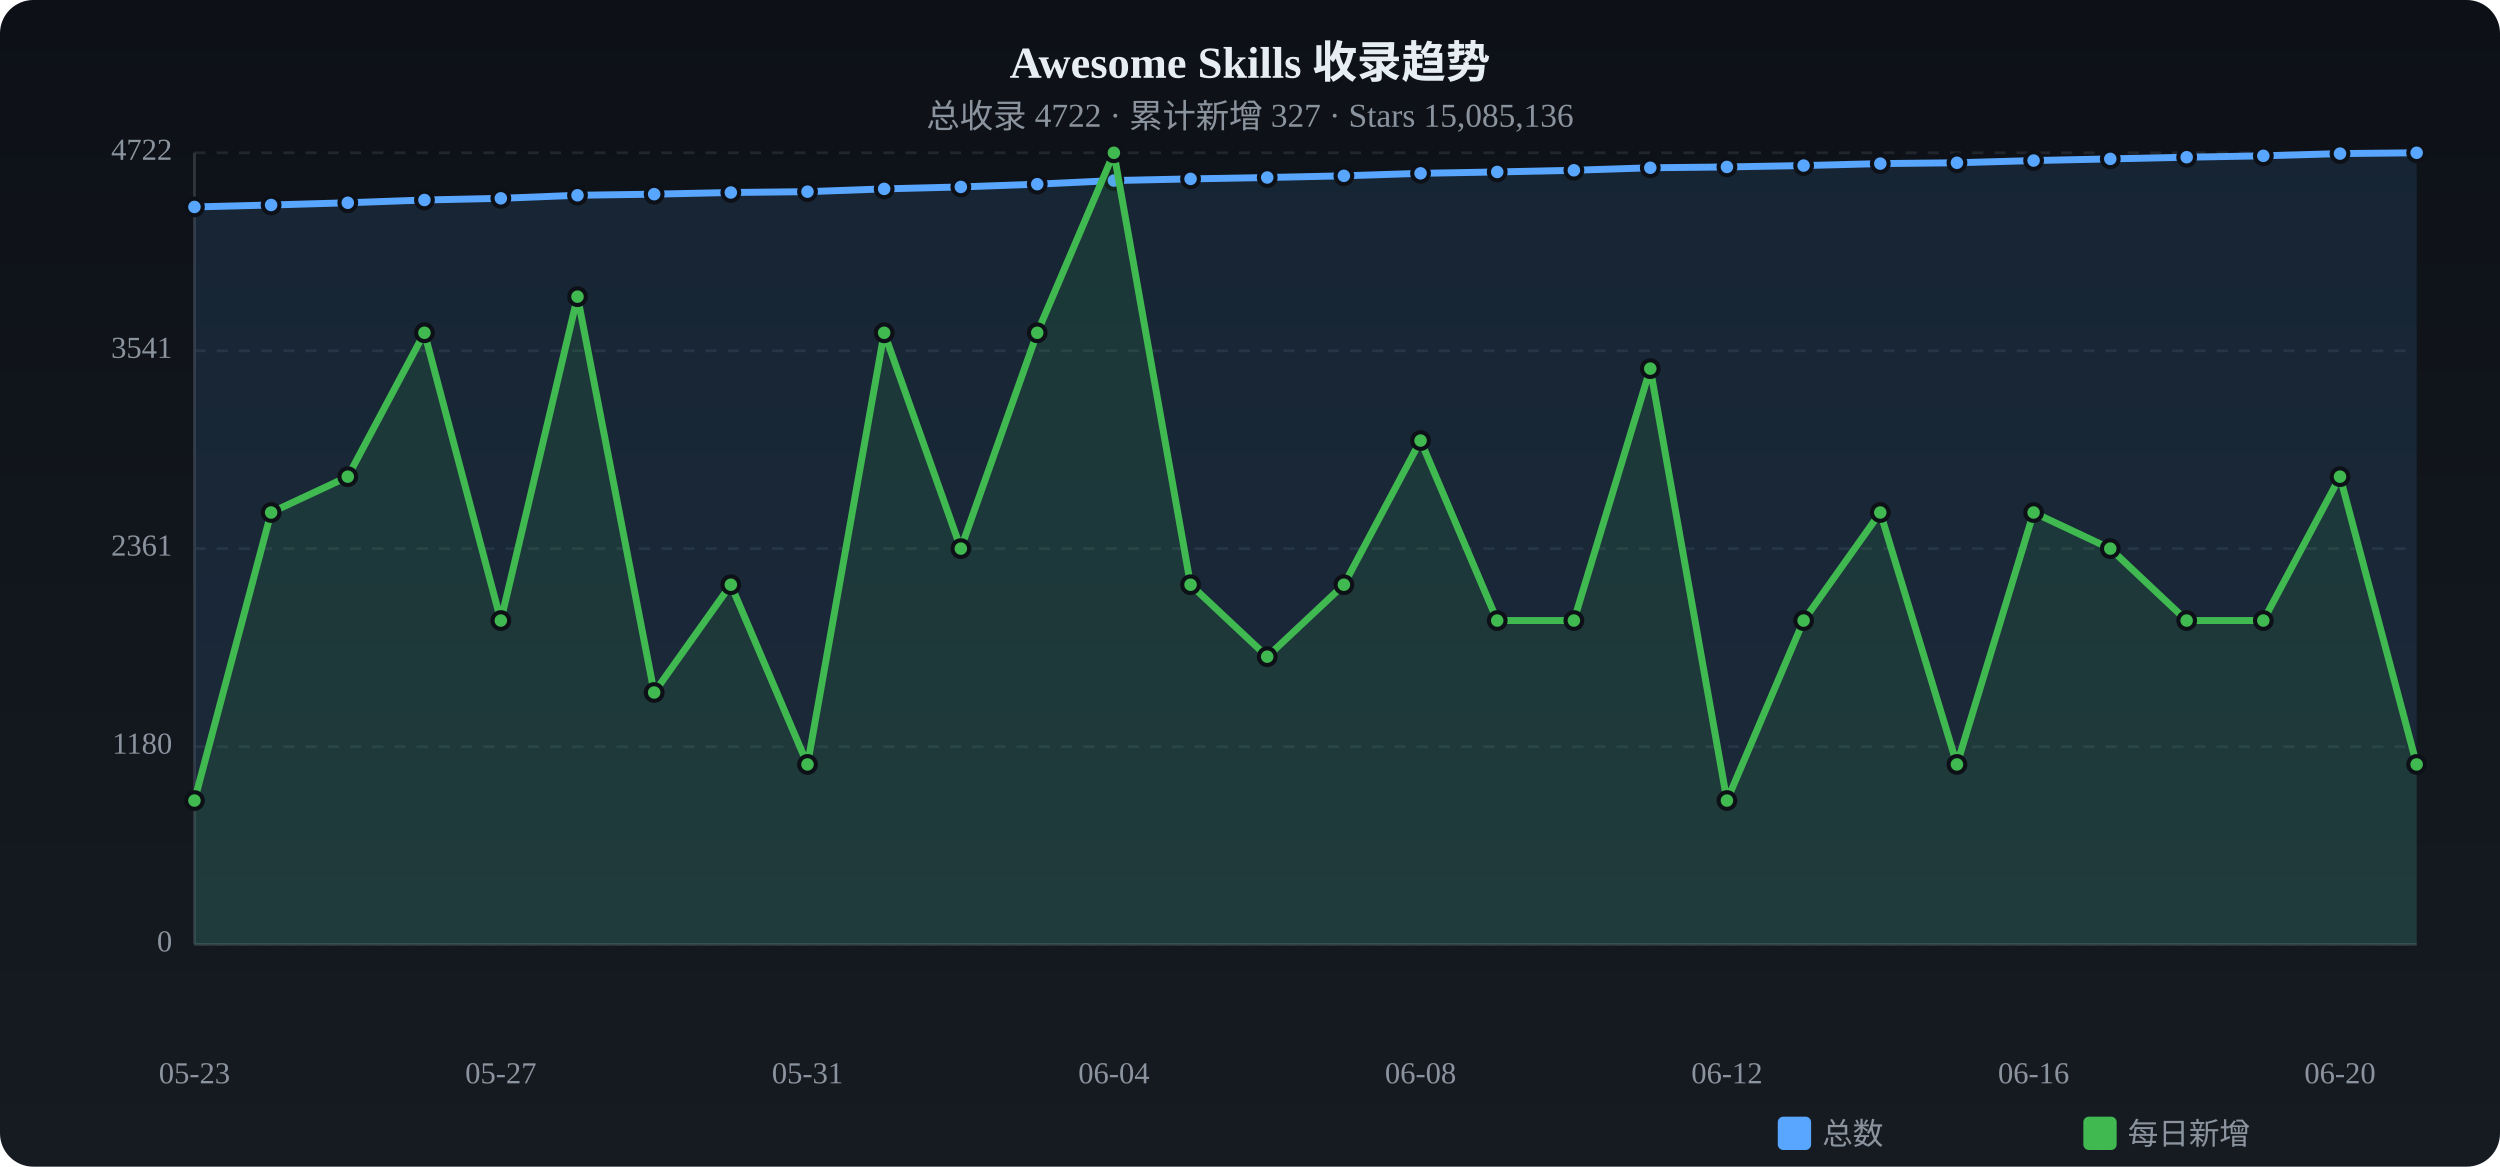
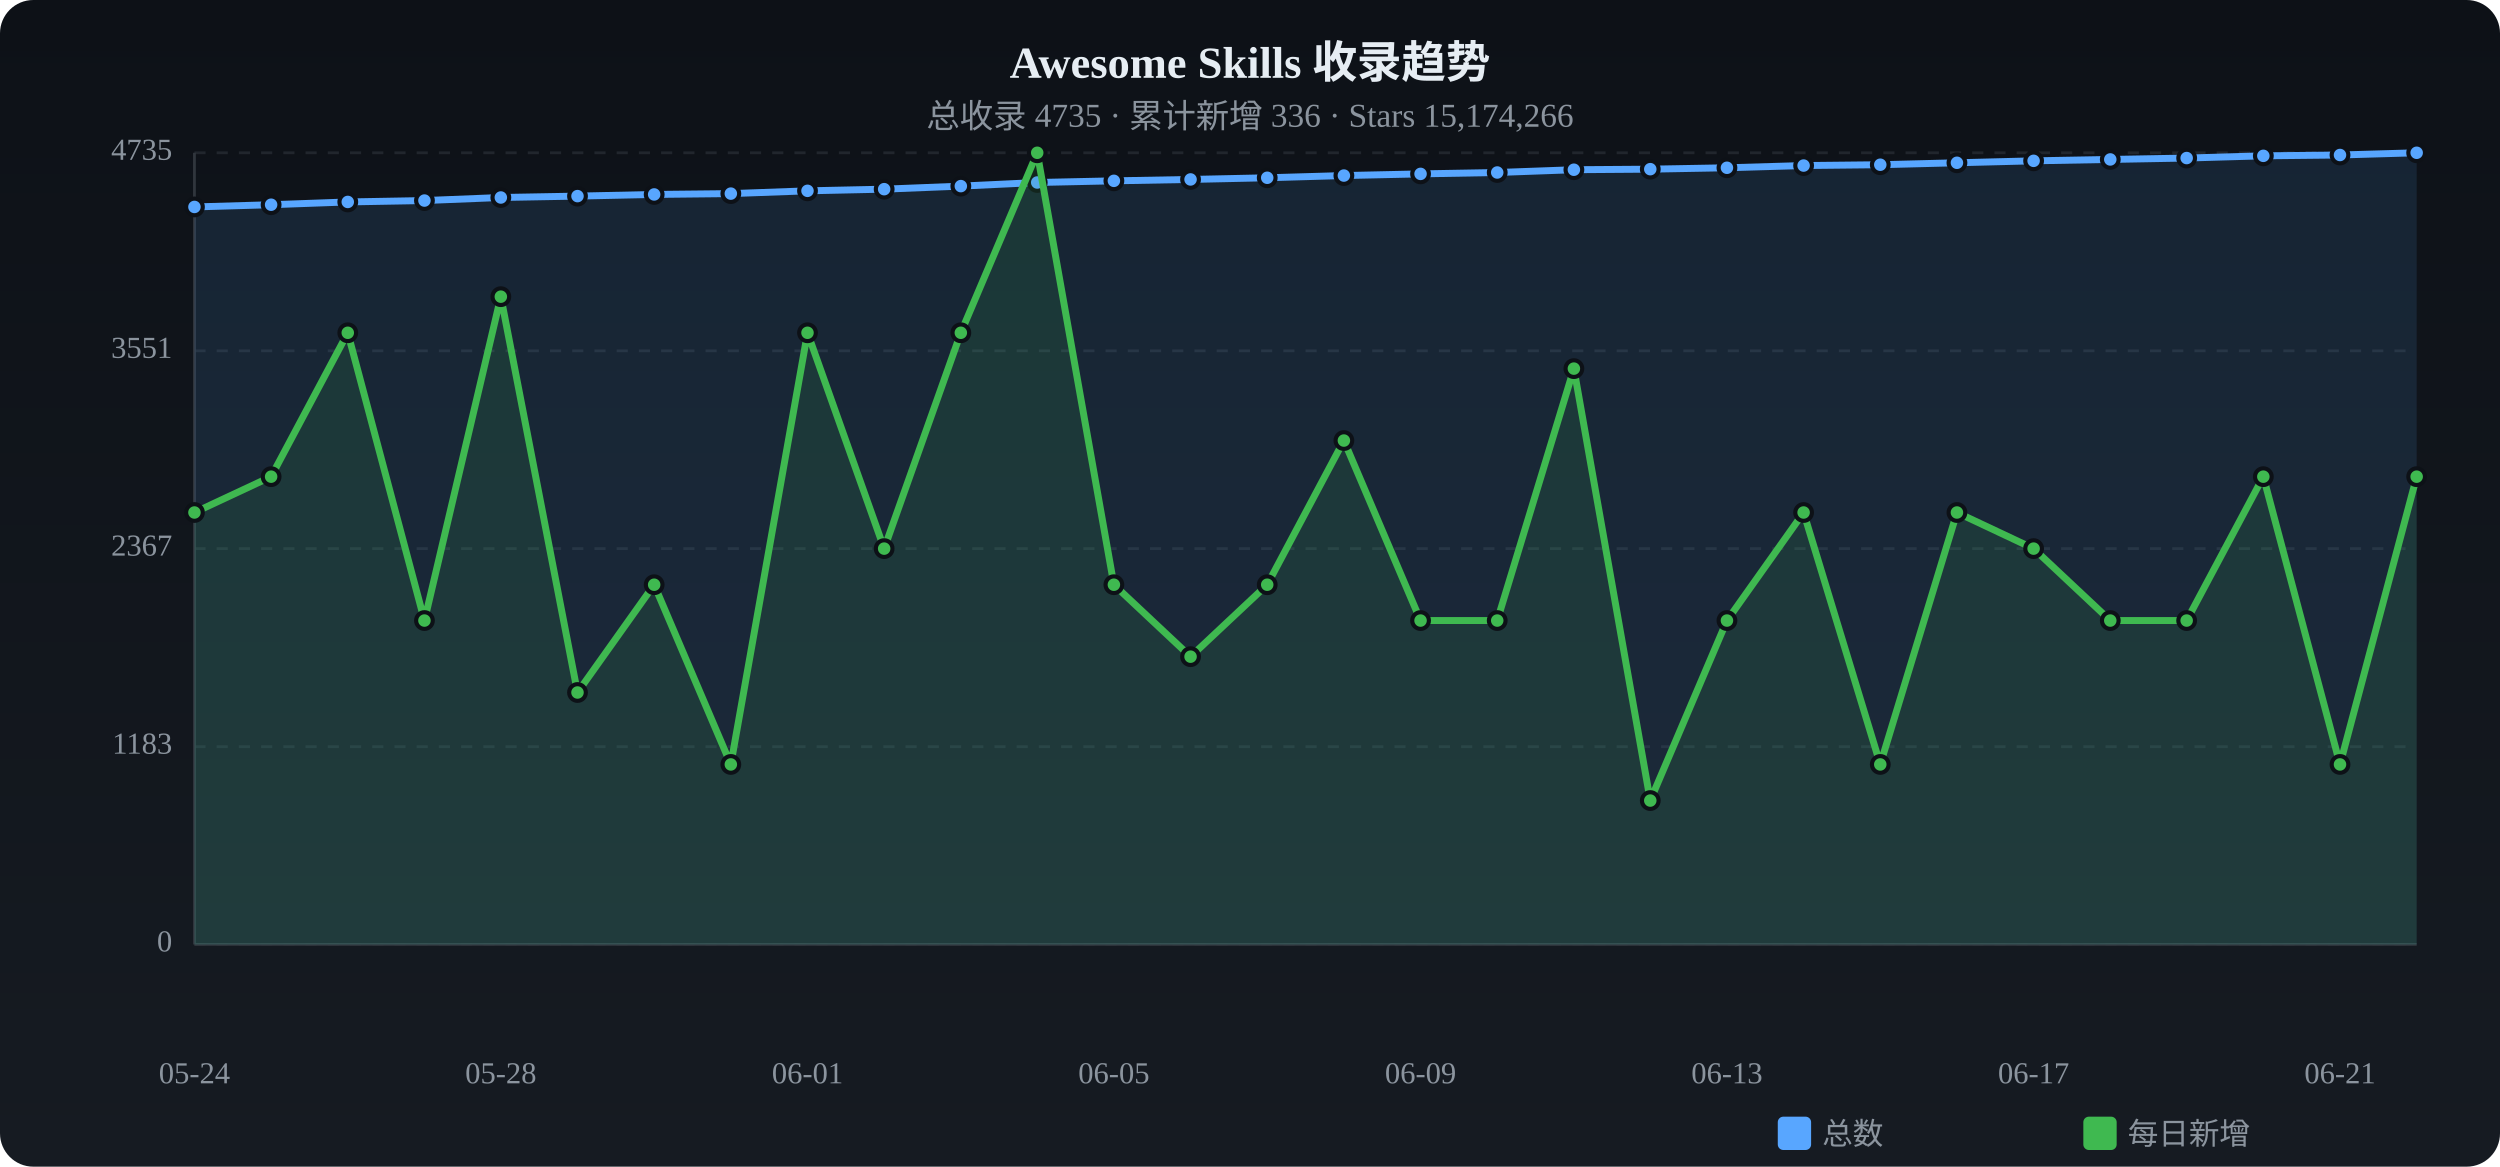
<svg xmlns="http://www.w3.org/2000/svg" viewBox="0 0 900 420" width="900" height="420">
  <defs>
    <linearGradient id="tbg" x1="0%" y1="0%" x2="0%" y2="100%">
      <stop offset="0%" stop-color="#0d1117" />
      <stop offset="100%" stop-color="#161b22" />
    </linearGradient>
  </defs>
  <rect width="900" height="420" rx="12" fill="url(#tbg)" />
  <text x="450.0" y="28" text-anchor="middle" fill="#e6edf3" font-size="16" font-weight="bold">Awesome Skills 收录趋势</text>
-   <text x="450.0" y="46" text-anchor="middle" fill="#8b949e" font-size="12">总收录 4722 · 累计新增 327 · Stars 15,085,136</text>
+   <text x="450.0" y="46" text-anchor="middle" fill="#8b949e" font-size="12">总收录 4735 · 累计新增 336 · Stars 15,174,266</text>
  <text x="62" y="340.0" text-anchor="end" fill="#8b949e" font-size="11" dominant-baseline="middle">0</text>
  <line x1="70" y1="340.0" x2="870" y2="340.0" stroke="#21262d" stroke-dasharray="4 4" />
-   <text x="62" y="268.8" text-anchor="end" fill="#8b949e" font-size="11" dominant-baseline="middle">1180</text>
+   <text x="62" y="268.8" text-anchor="end" fill="#8b949e" font-size="11" dominant-baseline="middle">1183</text>
  <line x1="70" y1="268.8" x2="870" y2="268.8" stroke="#21262d" stroke-dasharray="4 4" />
-   <text x="62" y="197.5" text-anchor="end" fill="#8b949e" font-size="11" dominant-baseline="middle">2361</text>
+   <text x="62" y="197.5" text-anchor="end" fill="#8b949e" font-size="11" dominant-baseline="middle">2367</text>
  <line x1="70" y1="197.5" x2="870" y2="197.5" stroke="#21262d" stroke-dasharray="4 4" />
-   <text x="62" y="126.3" text-anchor="end" fill="#8b949e" font-size="11" dominant-baseline="middle">3541</text>
+   <text x="62" y="126.3" text-anchor="end" fill="#8b949e" font-size="11" dominant-baseline="middle">3551</text>
  <line x1="70" y1="126.3" x2="870" y2="126.3" stroke="#21262d" stroke-dasharray="4 4" />
-   <text x="62" y="55.0" text-anchor="end" fill="#8b949e" font-size="11" dominant-baseline="middle">4722</text>
+   <text x="62" y="55.0" text-anchor="end" fill="#8b949e" font-size="11" dominant-baseline="middle">4735</text>
  <line x1="70" y1="55.0" x2="870" y2="55.0" stroke="#21262d" stroke-dasharray="4 4" />
  <line x1="70" y1="55" x2="70" y2="340" stroke="#30363d" />
  <line x1="70" y1="340" x2="870" y2="340" stroke="#30363d" />
-   <path d="M70.0,74.5 L97.6,73.8 L125.2,73.0 L152.8,72.0 L180.3,71.4 L207.9,70.3 L235.5,69.9 L263.1,69.3 L290.7,69.0 L318.3,68.0 L345.9,67.3 L373.4,66.3 L401.0,65.0 L428.6,64.4 L456.2,63.9 L483.8,63.3 L511.4,62.4 L539.0,61.9 L566.6,61.3 L594.1,60.4 L621.7,60.1 L649.3,59.6 L676.9,58.9 L704.5,58.6 L732.1,57.8 L759.7,57.2 L787.2,56.6 L814.8,56.1 L842.4,55.3 L870.0,55.0 L870.0,340 L70.0,340 Z" fill="#58a6ff" opacity="0.12" />
-   <polyline points="70.0,74.5 97.6,73.8 125.2,73.0 152.8,72.0 180.3,71.4 207.9,70.3 235.5,69.9 263.1,69.3 290.7,69.0 318.3,68.0 345.9,67.3 373.4,66.3 401.0,65.0 428.6,64.4 456.2,63.9 483.8,63.3 511.4,62.4 539.0,61.9 566.6,61.3 594.1,60.4 621.7,60.1 649.3,59.6 676.9,58.9 704.5,58.6 732.1,57.8 759.7,57.2 787.2,56.6 814.8,56.1 842.4,55.3 870.0,55.0" fill="none" stroke="#58a6ff" stroke-width="2.5" stroke-linecap="round" stroke-linejoin="round" />
+   <path d="M70.0,74.5 L97.6,73.7 L125.2,72.7 L152.8,72.2 L180.3,71.1 L207.9,70.6 L235.5,70.0 L263.1,69.7 L290.7,68.7 L318.3,68.1 L345.9,67.0 L373.4,65.7 L401.0,65.1 L428.6,64.6 L456.2,64.0 L483.8,63.2 L511.4,62.6 L539.0,62.1 L566.6,61.1 L594.1,60.9 L621.7,60.4 L649.3,59.6 L676.9,59.3 L704.5,58.6 L732.1,57.9 L759.7,57.4 L787.2,56.9 L814.8,56.1 L842.4,55.8 L870.0,55.0 L870.0,340 L70.0,340 Z" fill="#58a6ff" opacity="0.12" />
+   <polyline points="70.0,74.5 97.6,73.7 125.2,72.7 152.8,72.2 180.3,71.1 207.9,70.6 235.5,70.0 263.1,69.7 290.7,68.7 318.3,68.1 345.9,67.0 373.4,65.7 401.0,65.1 428.6,64.6 456.2,64.0 483.8,63.2 511.4,62.6 539.0,62.1 566.6,61.1 594.1,60.9 621.7,60.4 649.3,59.6 676.9,59.3 704.5,58.6 732.1,57.9 759.7,57.4 787.2,56.9 814.8,56.1 842.4,55.8 870.0,55.0" fill="none" stroke="#58a6ff" stroke-width="2.5" stroke-linecap="round" stroke-linejoin="round" />
  <circle cx="70.0" cy="74.5" r="3" fill="#58a6ff" stroke="#0d1117" stroke-width="1.5" />
-   <circle cx="97.6" cy="73.8" r="3" fill="#58a6ff" stroke="#0d1117" stroke-width="1.5" />
-   <circle cx="125.2" cy="73.0" r="3" fill="#58a6ff" stroke="#0d1117" stroke-width="1.5" />
-   <circle cx="152.8" cy="72.0" r="3" fill="#58a6ff" stroke="#0d1117" stroke-width="1.5" />
-   <circle cx="180.3" cy="71.4" r="3" fill="#58a6ff" stroke="#0d1117" stroke-width="1.5" />
-   <circle cx="207.9" cy="70.3" r="3" fill="#58a6ff" stroke="#0d1117" stroke-width="1.5" />
-   <circle cx="235.5" cy="69.9" r="3" fill="#58a6ff" stroke="#0d1117" stroke-width="1.5" />
-   <circle cx="263.1" cy="69.3" r="3" fill="#58a6ff" stroke="#0d1117" stroke-width="1.5" />
-   <circle cx="290.7" cy="69.0" r="3" fill="#58a6ff" stroke="#0d1117" stroke-width="1.5" />
-   <circle cx="318.3" cy="68.0" r="3" fill="#58a6ff" stroke="#0d1117" stroke-width="1.5" />
-   <circle cx="345.9" cy="67.3" r="3" fill="#58a6ff" stroke="#0d1117" stroke-width="1.5" />
-   <circle cx="373.4" cy="66.3" r="3" fill="#58a6ff" stroke="#0d1117" stroke-width="1.5" />
-   <circle cx="401.0" cy="65.0" r="3" fill="#58a6ff" stroke="#0d1117" stroke-width="1.5" />
-   <circle cx="428.6" cy="64.4" r="3" fill="#58a6ff" stroke="#0d1117" stroke-width="1.5" />
-   <circle cx="456.2" cy="63.9" r="3" fill="#58a6ff" stroke="#0d1117" stroke-width="1.5" />
-   <circle cx="483.8" cy="63.3" r="3" fill="#58a6ff" stroke="#0d1117" stroke-width="1.5" />
-   <circle cx="511.4" cy="62.4" r="3" fill="#58a6ff" stroke="#0d1117" stroke-width="1.5" />
-   <circle cx="539.0" cy="61.9" r="3" fill="#58a6ff" stroke="#0d1117" stroke-width="1.5" />
-   <circle cx="566.6" cy="61.3" r="3" fill="#58a6ff" stroke="#0d1117" stroke-width="1.5" />
-   <circle cx="594.1" cy="60.4" r="3" fill="#58a6ff" stroke="#0d1117" stroke-width="1.5" />
-   <circle cx="621.7" cy="60.1" r="3" fill="#58a6ff" stroke="#0d1117" stroke-width="1.5" />
+   <circle cx="97.6" cy="73.7" r="3" fill="#58a6ff" stroke="#0d1117" stroke-width="1.5" />
+   <circle cx="125.2" cy="72.7" r="3" fill="#58a6ff" stroke="#0d1117" stroke-width="1.5" />
+   <circle cx="152.8" cy="72.2" r="3" fill="#58a6ff" stroke="#0d1117" stroke-width="1.5" />
+   <circle cx="180.3" cy="71.1" r="3" fill="#58a6ff" stroke="#0d1117" stroke-width="1.5" />
+   <circle cx="207.9" cy="70.6" r="3" fill="#58a6ff" stroke="#0d1117" stroke-width="1.5" />
+   <circle cx="235.5" cy="70.0" r="3" fill="#58a6ff" stroke="#0d1117" stroke-width="1.5" />
+   <circle cx="263.1" cy="69.7" r="3" fill="#58a6ff" stroke="#0d1117" stroke-width="1.5" />
+   <circle cx="290.7" cy="68.7" r="3" fill="#58a6ff" stroke="#0d1117" stroke-width="1.5" />
+   <circle cx="318.3" cy="68.1" r="3" fill="#58a6ff" stroke="#0d1117" stroke-width="1.5" />
+   <circle cx="345.9" cy="67.0" r="3" fill="#58a6ff" stroke="#0d1117" stroke-width="1.5" />
+   <circle cx="373.4" cy="65.7" r="3" fill="#58a6ff" stroke="#0d1117" stroke-width="1.5" />
+   <circle cx="401.0" cy="65.1" r="3" fill="#58a6ff" stroke="#0d1117" stroke-width="1.5" />
+   <circle cx="428.6" cy="64.6" r="3" fill="#58a6ff" stroke="#0d1117" stroke-width="1.5" />
+   <circle cx="456.2" cy="64.0" r="3" fill="#58a6ff" stroke="#0d1117" stroke-width="1.5" />
+   <circle cx="483.8" cy="63.2" r="3" fill="#58a6ff" stroke="#0d1117" stroke-width="1.5" />
+   <circle cx="511.4" cy="62.6" r="3" fill="#58a6ff" stroke="#0d1117" stroke-width="1.5" />
+   <circle cx="539.0" cy="62.1" r="3" fill="#58a6ff" stroke="#0d1117" stroke-width="1.5" />
+   <circle cx="566.6" cy="61.1" r="3" fill="#58a6ff" stroke="#0d1117" stroke-width="1.5" />
+   <circle cx="594.1" cy="60.9" r="3" fill="#58a6ff" stroke="#0d1117" stroke-width="1.5" />
+   <circle cx="621.7" cy="60.4" r="3" fill="#58a6ff" stroke="#0d1117" stroke-width="1.5" />
  <circle cx="649.3" cy="59.6" r="3" fill="#58a6ff" stroke="#0d1117" stroke-width="1.5" />
-   <circle cx="676.9" cy="58.9" r="3" fill="#58a6ff" stroke="#0d1117" stroke-width="1.5" />
+   <circle cx="676.9" cy="59.3" r="3" fill="#58a6ff" stroke="#0d1117" stroke-width="1.5" />
  <circle cx="704.5" cy="58.6" r="3" fill="#58a6ff" stroke="#0d1117" stroke-width="1.5" />
-   <circle cx="732.1" cy="57.8" r="3" fill="#58a6ff" stroke="#0d1117" stroke-width="1.5" />
-   <circle cx="759.7" cy="57.2" r="3" fill="#58a6ff" stroke="#0d1117" stroke-width="1.5" />
-   <circle cx="787.2" cy="56.6" r="3" fill="#58a6ff" stroke="#0d1117" stroke-width="1.5" />
+   <circle cx="732.1" cy="57.9" r="3" fill="#58a6ff" stroke="#0d1117" stroke-width="1.5" />
+   <circle cx="759.7" cy="57.4" r="3" fill="#58a6ff" stroke="#0d1117" stroke-width="1.5" />
+   <circle cx="787.2" cy="56.9" r="3" fill="#58a6ff" stroke="#0d1117" stroke-width="1.5" />
  <circle cx="814.8" cy="56.1" r="3" fill="#58a6ff" stroke="#0d1117" stroke-width="1.5" />
-   <circle cx="842.4" cy="55.3" r="3" fill="#58a6ff" stroke="#0d1117" stroke-width="1.5" />
+   <circle cx="842.4" cy="55.8" r="3" fill="#58a6ff" stroke="#0d1117" stroke-width="1.5" />
  <circle cx="870.0" cy="55.0" r="3" fill="#58a6ff" stroke="#0d1117" stroke-width="1.5" />
-   <path d="M70.0,288.2 L97.6,184.5 L125.2,171.6 L152.8,119.8 L180.3,223.4 L207.9,106.8 L235.5,249.3 L263.1,210.5 L290.7,275.2 L318.3,119.8 L345.9,197.5 L373.4,119.8 L401.0,55.0 L428.6,210.5 L456.2,236.4 L483.8,210.5 L511.4,158.6 L539.0,223.4 L566.6,223.4 L594.1,132.7 L621.7,288.2 L649.3,223.4 L676.9,184.5 L704.5,275.2 L732.1,184.5 L759.7,197.5 L787.2,223.4 L814.8,223.4 L842.4,171.6 L870.0,275.2 L870.0,340 L70.0,340 Z" fill="#3fb950" opacity="0.12" />
-   <polyline points="70.0,288.2 97.6,184.5 125.2,171.6 152.8,119.8 180.3,223.4 207.9,106.8 235.5,249.3 263.1,210.5 290.7,275.2 318.3,119.8 345.9,197.5 373.4,119.8 401.0,55.0 428.6,210.5 456.2,236.4 483.8,210.5 511.4,158.6 539.0,223.4 566.6,223.4 594.1,132.7 621.7,288.2 649.3,223.4 676.9,184.5 704.5,275.2 732.1,184.5 759.7,197.5 787.2,223.4 814.8,223.4 842.4,171.6 870.0,275.2" fill="none" stroke="#3fb950" stroke-width="2.5" stroke-linecap="round" stroke-linejoin="round" />
-   <circle cx="70.0" cy="288.2" r="3" fill="#3fb950" stroke="#0d1117" stroke-width="1.5" />
-   <circle cx="97.6" cy="184.5" r="3" fill="#3fb950" stroke="#0d1117" stroke-width="1.5" />
-   <circle cx="125.2" cy="171.6" r="3" fill="#3fb950" stroke="#0d1117" stroke-width="1.5" />
-   <circle cx="152.8" cy="119.8" r="3" fill="#3fb950" stroke="#0d1117" stroke-width="1.5" />
-   <circle cx="180.3" cy="223.4" r="3" fill="#3fb950" stroke="#0d1117" stroke-width="1.5" />
-   <circle cx="207.9" cy="106.8" r="3" fill="#3fb950" stroke="#0d1117" stroke-width="1.5" />
-   <circle cx="235.5" cy="249.3" r="3" fill="#3fb950" stroke="#0d1117" stroke-width="1.5" />
-   <circle cx="263.1" cy="210.5" r="3" fill="#3fb950" stroke="#0d1117" stroke-width="1.5" />
-   <circle cx="290.7" cy="275.2" r="3" fill="#3fb950" stroke="#0d1117" stroke-width="1.5" />
-   <circle cx="318.3" cy="119.8" r="3" fill="#3fb950" stroke="#0d1117" stroke-width="1.5" />
-   <circle cx="345.9" cy="197.5" r="3" fill="#3fb950" stroke="#0d1117" stroke-width="1.5" />
-   <circle cx="373.4" cy="119.8" r="3" fill="#3fb950" stroke="#0d1117" stroke-width="1.5" />
-   <circle cx="401.0" cy="55.0" r="3" fill="#3fb950" stroke="#0d1117" stroke-width="1.5" />
-   <circle cx="428.6" cy="210.5" r="3" fill="#3fb950" stroke="#0d1117" stroke-width="1.5" />
-   <circle cx="456.2" cy="236.4" r="3" fill="#3fb950" stroke="#0d1117" stroke-width="1.5" />
-   <circle cx="483.8" cy="210.5" r="3" fill="#3fb950" stroke="#0d1117" stroke-width="1.5" />
-   <circle cx="511.4" cy="158.6" r="3" fill="#3fb950" stroke="#0d1117" stroke-width="1.5" />
+   <path d="M70.0,184.5 L97.6,171.6 L125.2,119.8 L152.8,223.4 L180.3,106.8 L207.9,249.3 L235.5,210.5 L263.1,275.2 L290.7,119.8 L318.3,197.5 L345.9,119.8 L373.4,55.0 L401.0,210.5 L428.6,236.4 L456.2,210.5 L483.8,158.6 L511.4,223.4 L539.0,223.4 L566.6,132.7 L594.1,288.2 L621.7,223.4 L649.3,184.5 L676.9,275.2 L704.5,184.5 L732.1,197.5 L759.7,223.4 L787.2,223.4 L814.8,171.6 L842.4,275.2 L870.0,171.6 L870.0,340 L70.0,340 Z" fill="#3fb950" opacity="0.12" />
+   <polyline points="70.0,184.5 97.6,171.6 125.2,119.8 152.8,223.4 180.3,106.8 207.9,249.3 235.5,210.5 263.1,275.2 290.7,119.8 318.3,197.5 345.9,119.8 373.4,55.0 401.0,210.5 428.6,236.4 456.2,210.5 483.8,158.6 511.4,223.4 539.0,223.4 566.6,132.7 594.1,288.2 621.7,223.4 649.3,184.5 676.9,275.2 704.5,184.5 732.1,197.5 759.7,223.4 787.2,223.4 814.8,171.6 842.4,275.2 870.0,171.6" fill="none" stroke="#3fb950" stroke-width="2.5" stroke-linecap="round" stroke-linejoin="round" />
+   <circle cx="70.0" cy="184.5" r="3" fill="#3fb950" stroke="#0d1117" stroke-width="1.5" />
+   <circle cx="97.6" cy="171.6" r="3" fill="#3fb950" stroke="#0d1117" stroke-width="1.5" />
+   <circle cx="125.2" cy="119.8" r="3" fill="#3fb950" stroke="#0d1117" stroke-width="1.5" />
+   <circle cx="152.8" cy="223.4" r="3" fill="#3fb950" stroke="#0d1117" stroke-width="1.5" />
+   <circle cx="180.3" cy="106.8" r="3" fill="#3fb950" stroke="#0d1117" stroke-width="1.5" />
+   <circle cx="207.9" cy="249.3" r="3" fill="#3fb950" stroke="#0d1117" stroke-width="1.5" />
+   <circle cx="235.5" cy="210.5" r="3" fill="#3fb950" stroke="#0d1117" stroke-width="1.5" />
+   <circle cx="263.1" cy="275.2" r="3" fill="#3fb950" stroke="#0d1117" stroke-width="1.5" />
+   <circle cx="290.7" cy="119.8" r="3" fill="#3fb950" stroke="#0d1117" stroke-width="1.5" />
+   <circle cx="318.3" cy="197.5" r="3" fill="#3fb950" stroke="#0d1117" stroke-width="1.5" />
+   <circle cx="345.9" cy="119.8" r="3" fill="#3fb950" stroke="#0d1117" stroke-width="1.5" />
+   <circle cx="373.4" cy="55.0" r="3" fill="#3fb950" stroke="#0d1117" stroke-width="1.5" />
+   <circle cx="401.0" cy="210.5" r="3" fill="#3fb950" stroke="#0d1117" stroke-width="1.5" />
+   <circle cx="428.6" cy="236.4" r="3" fill="#3fb950" stroke="#0d1117" stroke-width="1.5" />
+   <circle cx="456.2" cy="210.5" r="3" fill="#3fb950" stroke="#0d1117" stroke-width="1.5" />
+   <circle cx="483.8" cy="158.6" r="3" fill="#3fb950" stroke="#0d1117" stroke-width="1.5" />
+   <circle cx="511.4" cy="223.4" r="3" fill="#3fb950" stroke="#0d1117" stroke-width="1.5" />
  <circle cx="539.0" cy="223.4" r="3" fill="#3fb950" stroke="#0d1117" stroke-width="1.5" />
-   <circle cx="566.6" cy="223.4" r="3" fill="#3fb950" stroke="#0d1117" stroke-width="1.5" />
-   <circle cx="594.1" cy="132.7" r="3" fill="#3fb950" stroke="#0d1117" stroke-width="1.5" />
-   <circle cx="621.7" cy="288.2" r="3" fill="#3fb950" stroke="#0d1117" stroke-width="1.5" />
-   <circle cx="649.3" cy="223.4" r="3" fill="#3fb950" stroke="#0d1117" stroke-width="1.5" />
-   <circle cx="676.9" cy="184.5" r="3" fill="#3fb950" stroke="#0d1117" stroke-width="1.5" />
-   <circle cx="704.5" cy="275.2" r="3" fill="#3fb950" stroke="#0d1117" stroke-width="1.5" />
-   <circle cx="732.1" cy="184.5" r="3" fill="#3fb950" stroke="#0d1117" stroke-width="1.5" />
-   <circle cx="759.7" cy="197.5" r="3" fill="#3fb950" stroke="#0d1117" stroke-width="1.5" />
+   <circle cx="566.6" cy="132.7" r="3" fill="#3fb950" stroke="#0d1117" stroke-width="1.5" />
+   <circle cx="594.1" cy="288.2" r="3" fill="#3fb950" stroke="#0d1117" stroke-width="1.5" />
+   <circle cx="621.7" cy="223.4" r="3" fill="#3fb950" stroke="#0d1117" stroke-width="1.5" />
+   <circle cx="649.3" cy="184.5" r="3" fill="#3fb950" stroke="#0d1117" stroke-width="1.5" />
+   <circle cx="676.9" cy="275.2" r="3" fill="#3fb950" stroke="#0d1117" stroke-width="1.5" />
+   <circle cx="704.5" cy="184.5" r="3" fill="#3fb950" stroke="#0d1117" stroke-width="1.5" />
+   <circle cx="732.1" cy="197.5" r="3" fill="#3fb950" stroke="#0d1117" stroke-width="1.5" />
+   <circle cx="759.7" cy="223.4" r="3" fill="#3fb950" stroke="#0d1117" stroke-width="1.5" />
  <circle cx="787.2" cy="223.4" r="3" fill="#3fb950" stroke="#0d1117" stroke-width="1.5" />
-   <circle cx="814.8" cy="223.4" r="3" fill="#3fb950" stroke="#0d1117" stroke-width="1.5" />
-   <circle cx="842.4" cy="171.6" r="3" fill="#3fb950" stroke="#0d1117" stroke-width="1.5" />
-   <circle cx="870.0" cy="275.2" r="3" fill="#3fb950" stroke="#0d1117" stroke-width="1.5" />
-   <text x="70.0" y="390" text-anchor="middle" fill="#8b949e" font-size="11">05-23</text>
-   <text x="180.3" y="390" text-anchor="middle" fill="#8b949e" font-size="11">05-27</text>
-   <text x="290.7" y="390" text-anchor="middle" fill="#8b949e" font-size="11">05-31</text>
-   <text x="401.0" y="390" text-anchor="middle" fill="#8b949e" font-size="11">06-04</text>
-   <text x="511.4" y="390" text-anchor="middle" fill="#8b949e" font-size="11">06-08</text>
-   <text x="621.7" y="390" text-anchor="middle" fill="#8b949e" font-size="11">06-12</text>
-   <text x="732.1" y="390" text-anchor="middle" fill="#8b949e" font-size="11">06-16</text>
-   <text x="842.4" y="390" text-anchor="middle" fill="#8b949e" font-size="11">06-20</text>
+   <circle cx="814.8" cy="171.6" r="3" fill="#3fb950" stroke="#0d1117" stroke-width="1.5" />
+   <circle cx="842.4" cy="275.2" r="3" fill="#3fb950" stroke="#0d1117" stroke-width="1.5" />
+   <circle cx="870.0" cy="171.6" r="3" fill="#3fb950" stroke="#0d1117" stroke-width="1.5" />
+   <text x="70.0" y="390" text-anchor="middle" fill="#8b949e" font-size="11">05-24</text>
+   <text x="180.3" y="390" text-anchor="middle" fill="#8b949e" font-size="11">05-28</text>
+   <text x="290.7" y="390" text-anchor="middle" fill="#8b949e" font-size="11">06-01</text>
+   <text x="401.0" y="390" text-anchor="middle" fill="#8b949e" font-size="11">06-05</text>
+   <text x="511.4" y="390" text-anchor="middle" fill="#8b949e" font-size="11">06-09</text>
+   <text x="621.7" y="390" text-anchor="middle" fill="#8b949e" font-size="11">06-13</text>
+   <text x="732.1" y="390" text-anchor="middle" fill="#8b949e" font-size="11">06-17</text>
+   <text x="842.4" y="390" text-anchor="middle" fill="#8b949e" font-size="11">06-21</text>
  <rect x="640" y="402" width="12" height="12" rx="2" fill="#58a6ff" />
  <text x="656" y="412" fill="#8b949e" font-size="11">总数</text>
  <rect x="750" y="402" width="12" height="12" rx="2" fill="#3fb950" />
  <text x="766" y="412" fill="#8b949e" font-size="11">每日新增</text>
</svg>
